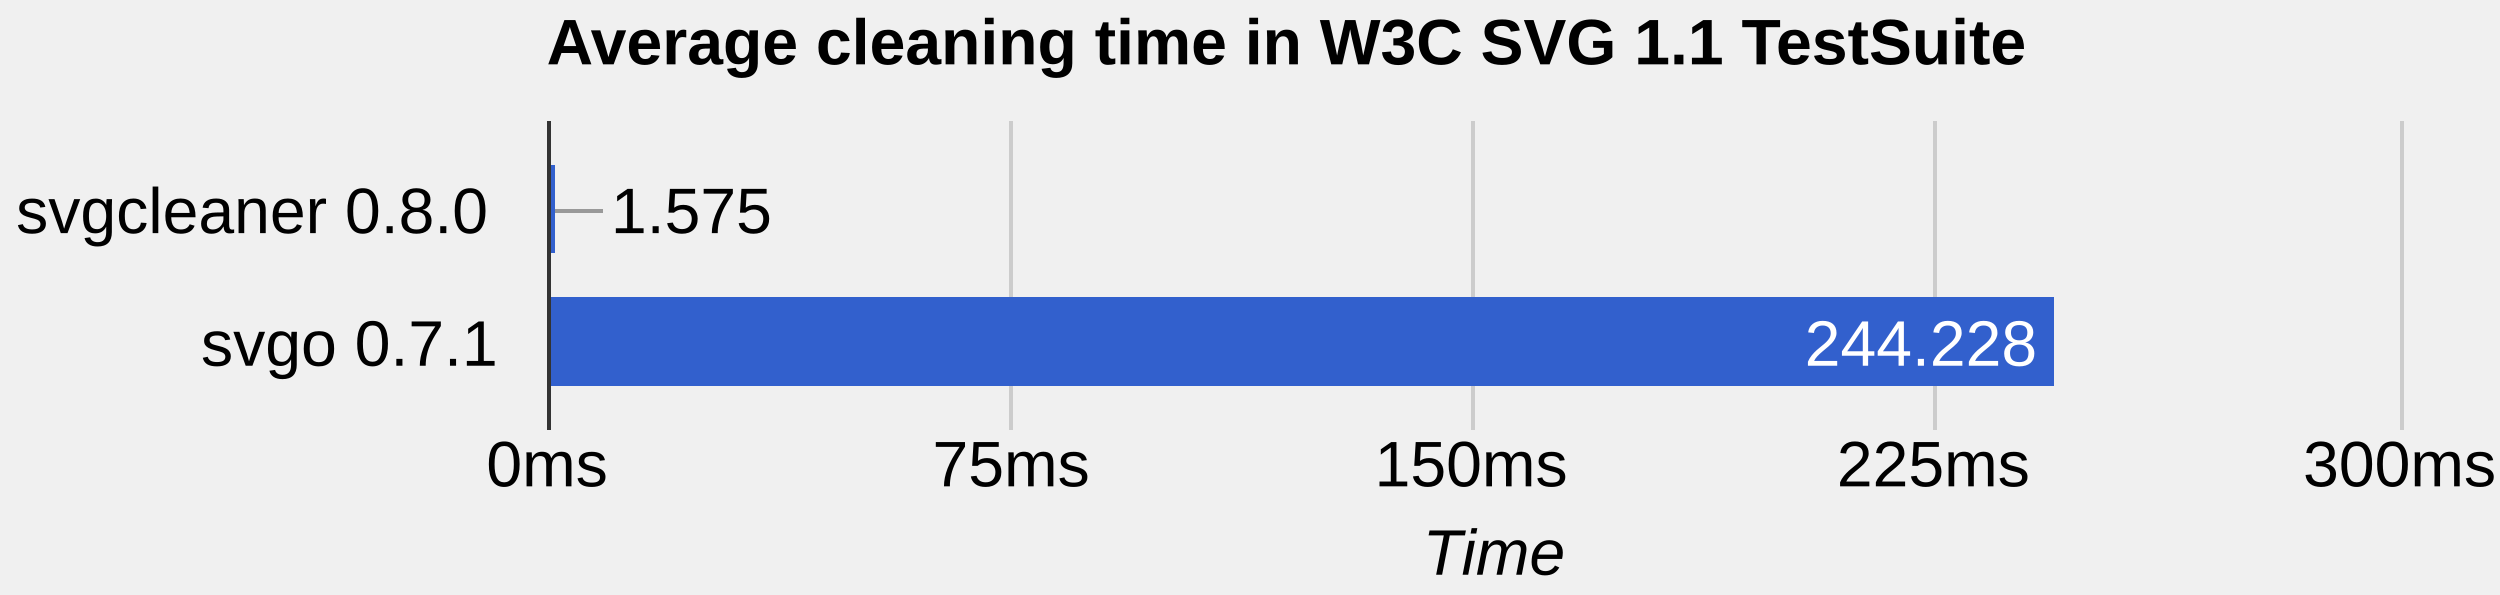
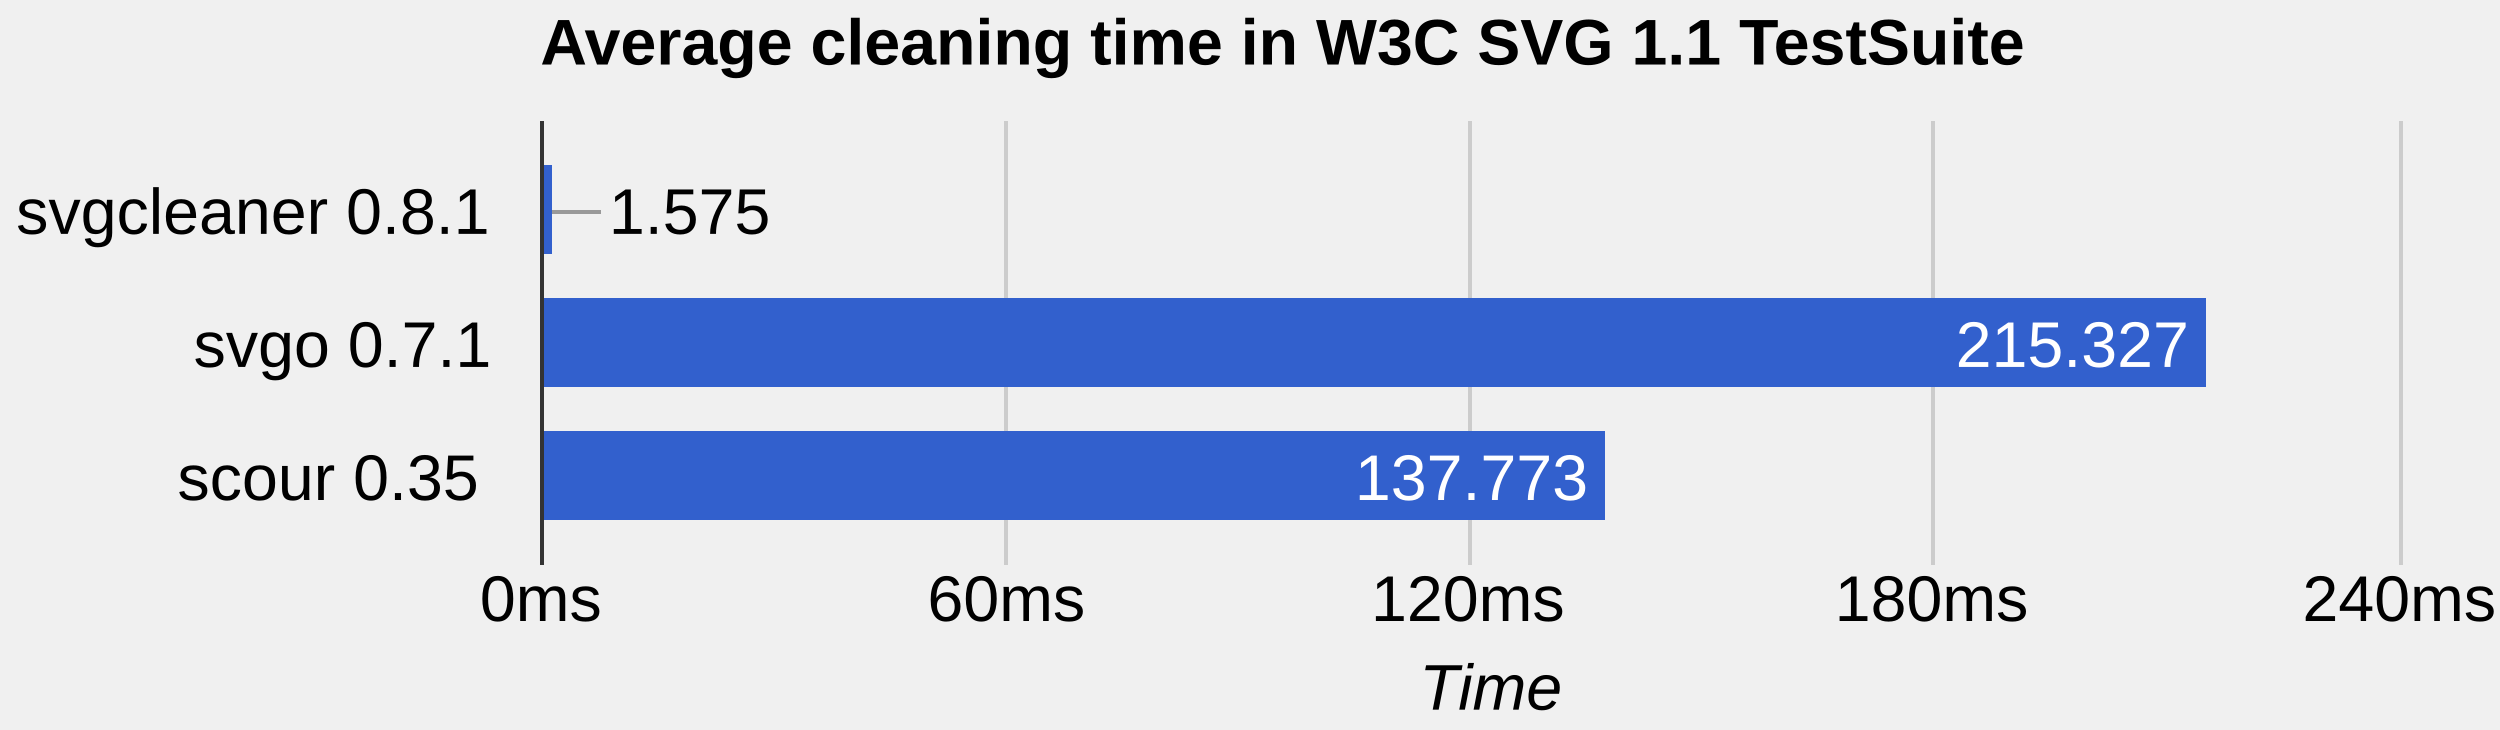
- <svg xmlns="http://www.w3.org/2000/svg" height="148" shape-rendering="crispEdges" width="622">
-   <text font-family="Arial" font-size="16" font-weight="bold" x="136" y="16">
+ <svg xmlns="http://www.w3.org/2000/svg" height="181" shape-rendering="crispEdges" width="620">
+   <text font-family="Arial" font-size="16" font-weight="bold" x="134" y="16">
        Average cleaning time in W3C SVG 1.1 TestSuite
    </text>
  <text font-family="Arial" font-size="16" x="4" y="58">
-         svgcleaner 0.8.0
+         svgcleaner 0.8.1
    </text>
-   <text font-family="Arial" font-size="16" x="50" y="91">
+   <text font-family="Arial" font-size="16" x="48" y="91">
        svgo 0.7.1
    </text>
-   <rect fill="#ccc" height="77" width="1" x="136" y="30" />
-   <text fill="#000" font-family="Arial" font-size="16" x="121" y="121">
+   <text font-family="Arial" font-size="16" x="44" y="124">
+         scour 0.35
+     </text>
+   <rect fill="#ccc" height="110" width="1" x="134" y="30" />
+   <text fill="#000" font-family="Arial" font-size="16" x="119" y="154">
        0ms
    </text>
-   <rect fill="#ccc" height="77" width="1" x="251" y="30" />
-   <text fill="#000" font-family="Arial" font-size="16" x="232" y="121">
-         75ms
+   <rect fill="#ccc" height="110" width="1" x="249" y="30" />
+   <text fill="#000" font-family="Arial" font-size="16" x="230" y="154">
+         60ms
    </text>
-   <rect fill="#ccc" height="77" width="1" x="366" y="30" />
-   <text fill="#000" font-family="Arial" font-size="16" x="342" y="121">
-         150ms
+   <rect fill="#ccc" height="110" width="1" x="364" y="30" />
+   <text fill="#000" font-family="Arial" font-size="16" x="340" y="154">
+         120ms
    </text>
-   <rect fill="#ccc" height="77" width="1" x="481" y="30" />
-   <text fill="#000" font-family="Arial" font-size="16" x="457" y="121">
-         225ms
+   <rect fill="#ccc" height="110" width="1" x="479" y="30" />
+   <text fill="#000" font-family="Arial" font-size="16" x="455" y="154">
+         180ms
    </text>
-   <rect fill="#ccc" height="77" width="1" x="597" y="30" />
-   <text fill="#000" font-family="Arial" font-size="16" x="573" y="121">
-         300ms
+   <rect fill="#ccc" height="110" width="1" x="595" y="30" />
+   <text fill="#000" font-family="Arial" font-size="16" x="571" y="154">
+         240ms
    </text>
-   <rect fill="#3260cd" height="22" width="2" x="136" y="41" />
-   <rect fill="#999" height="1" width="12" x="138" y="52" />
-   <text fill="#000" font-family="Arial" font-size="16" x="152" y="58">
+   <rect fill="#3260cd" height="22" width="3" x="134" y="41" />
+   <rect fill="#999" height="1" width="12" x="137" y="52" />
+   <text fill="#000" font-family="Arial" font-size="16" x="151" y="58">
        1.575
    </text>
-   <rect fill="#3260cd" height="22" width="375" x="136" y="74" />
-   <text fill="#fff" font-family="Arial" font-size="16" x="449" y="91">
-         244.228
+   <rect fill="#3260cd" height="22" width="413" x="134" y="74" />
+   <text fill="#fff" font-family="Arial" font-size="16" x="485" y="91">
+         215.327
    </text>
-   <rect fill="#333" height="77" width="1" x="136" y="30" />
-   <text font-family="Arial" font-size="16" font-style="italic" x="354" y="143">
+   <rect fill="#3260cd" height="22" width="264" x="134" y="107" />
+   <text fill="#fff" font-family="Arial" font-size="16" x="336" y="124">
+         137.773
+     </text>
+   <rect fill="#333" height="110" width="1" x="134" y="30" />
+   <text font-family="Arial" font-size="16" font-style="italic" x="352" y="176">
        Time
    </text>
</svg>
